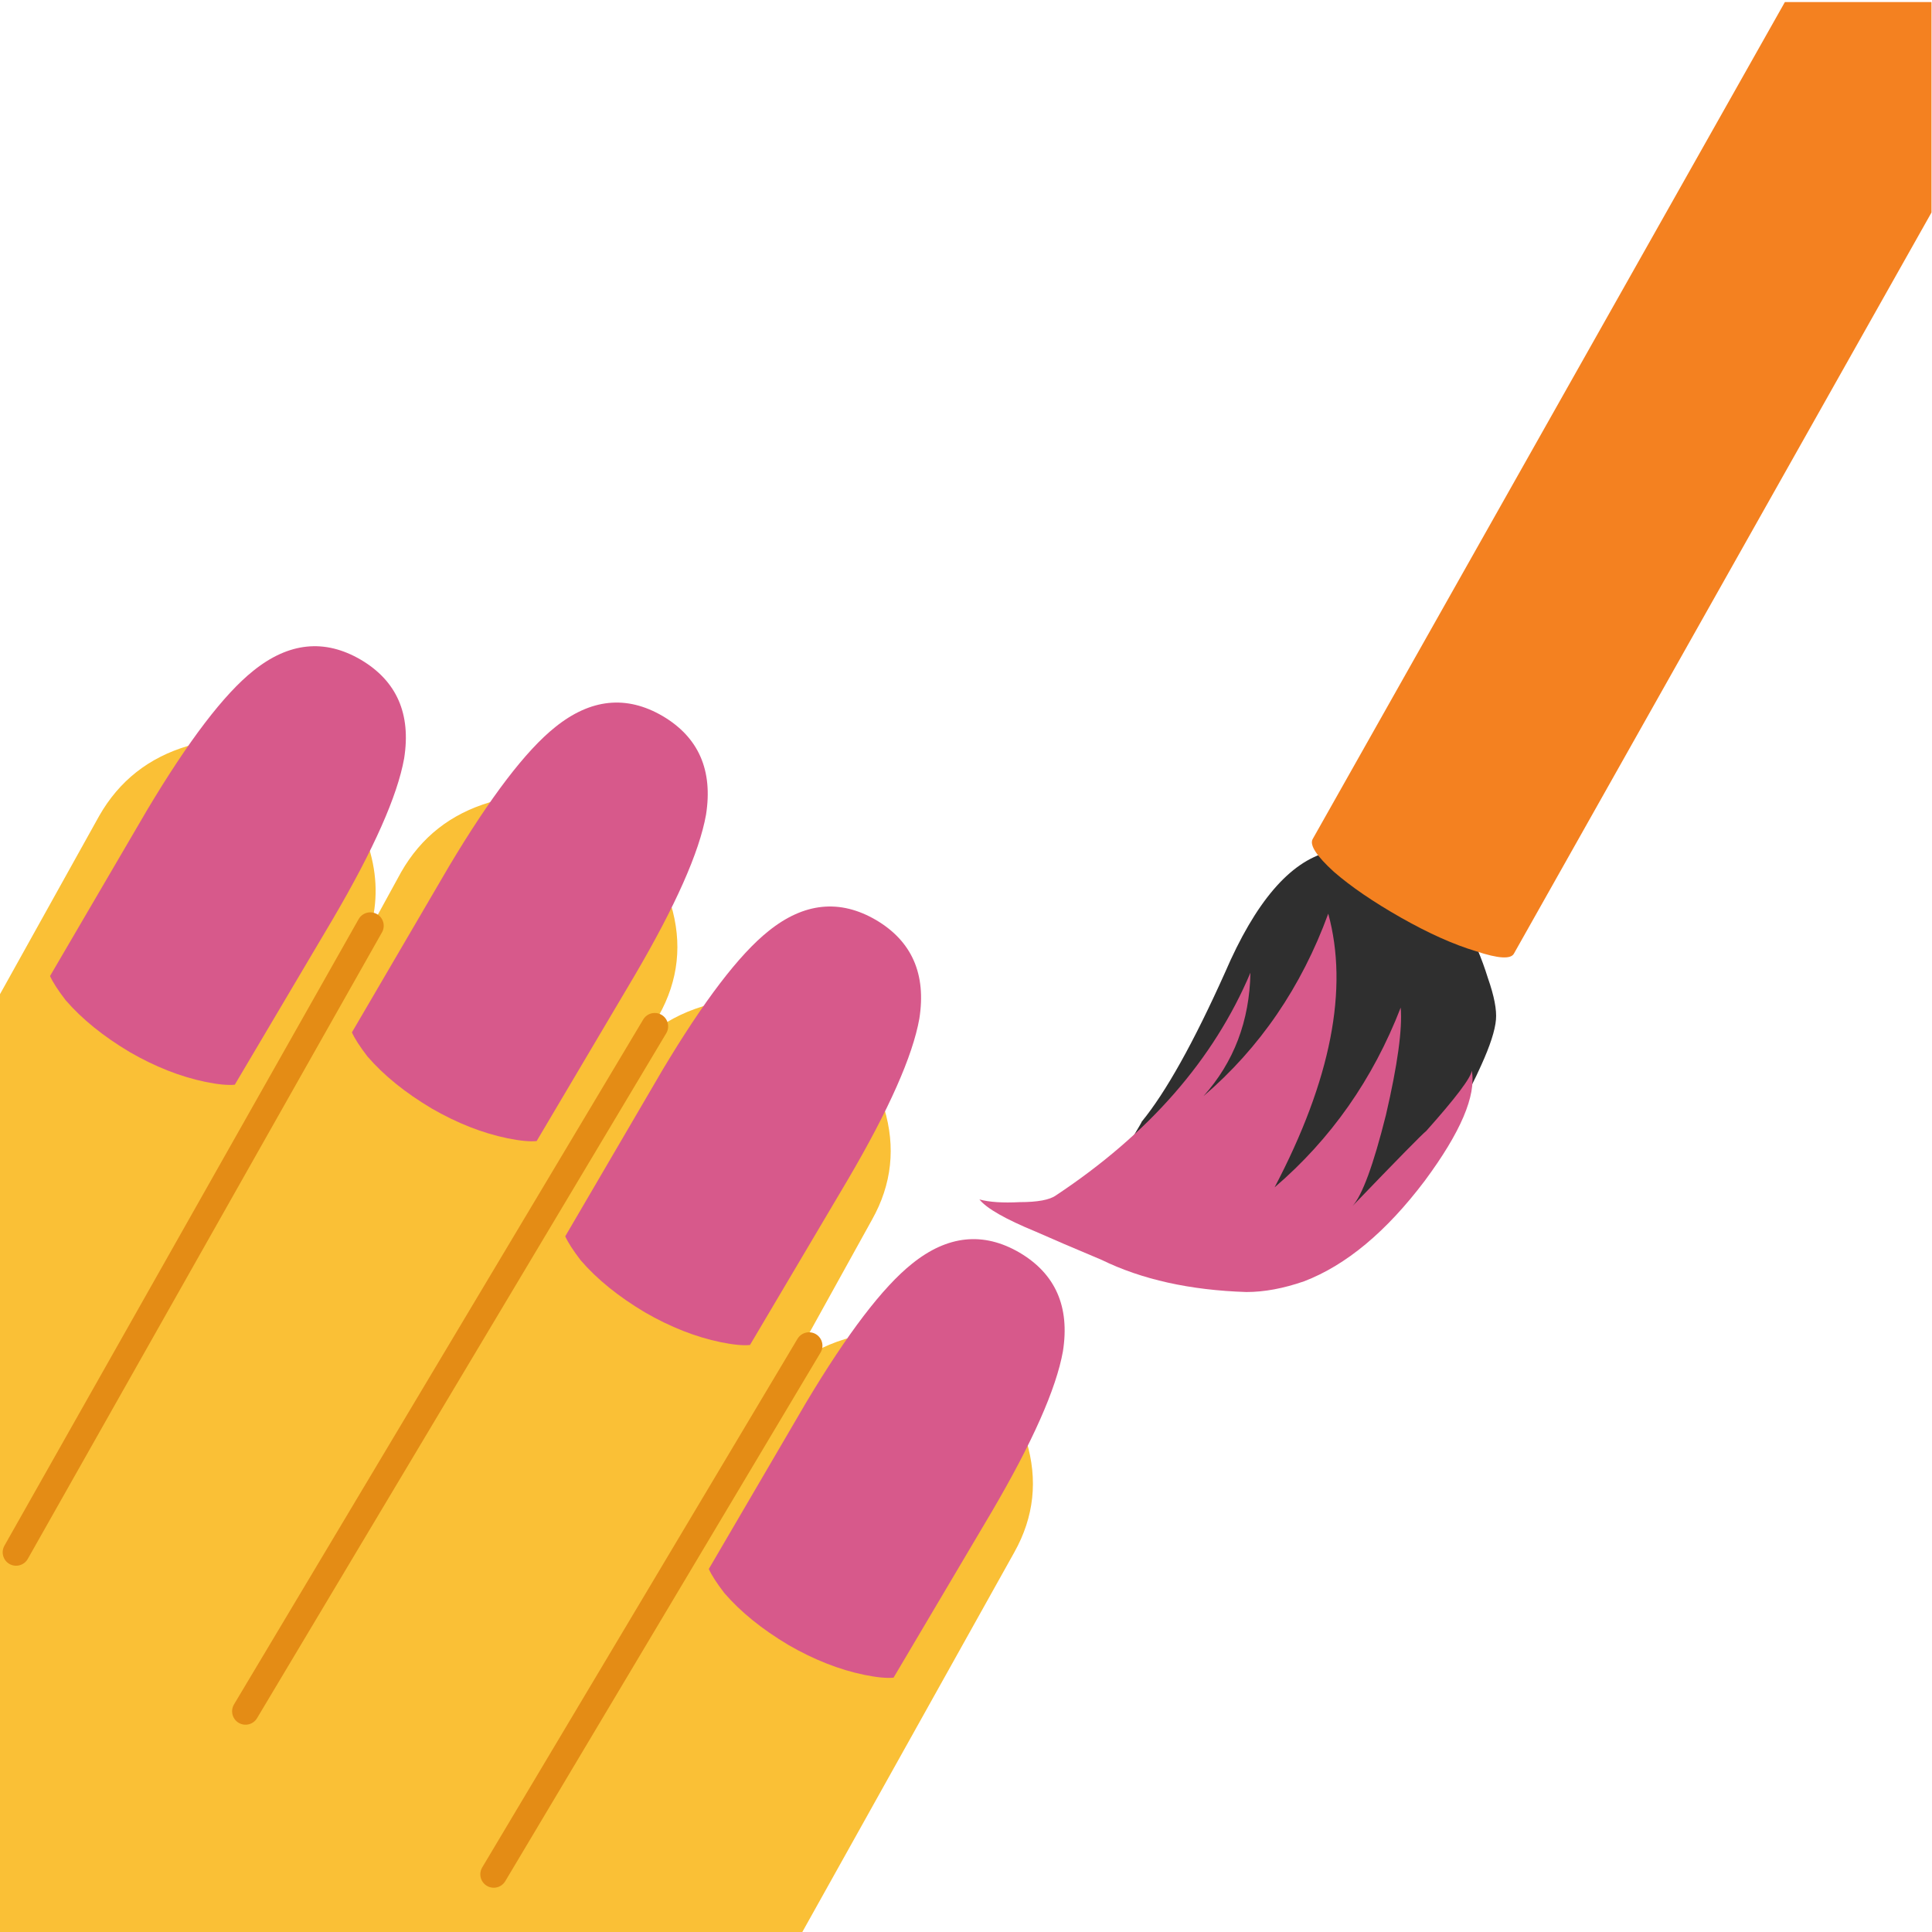
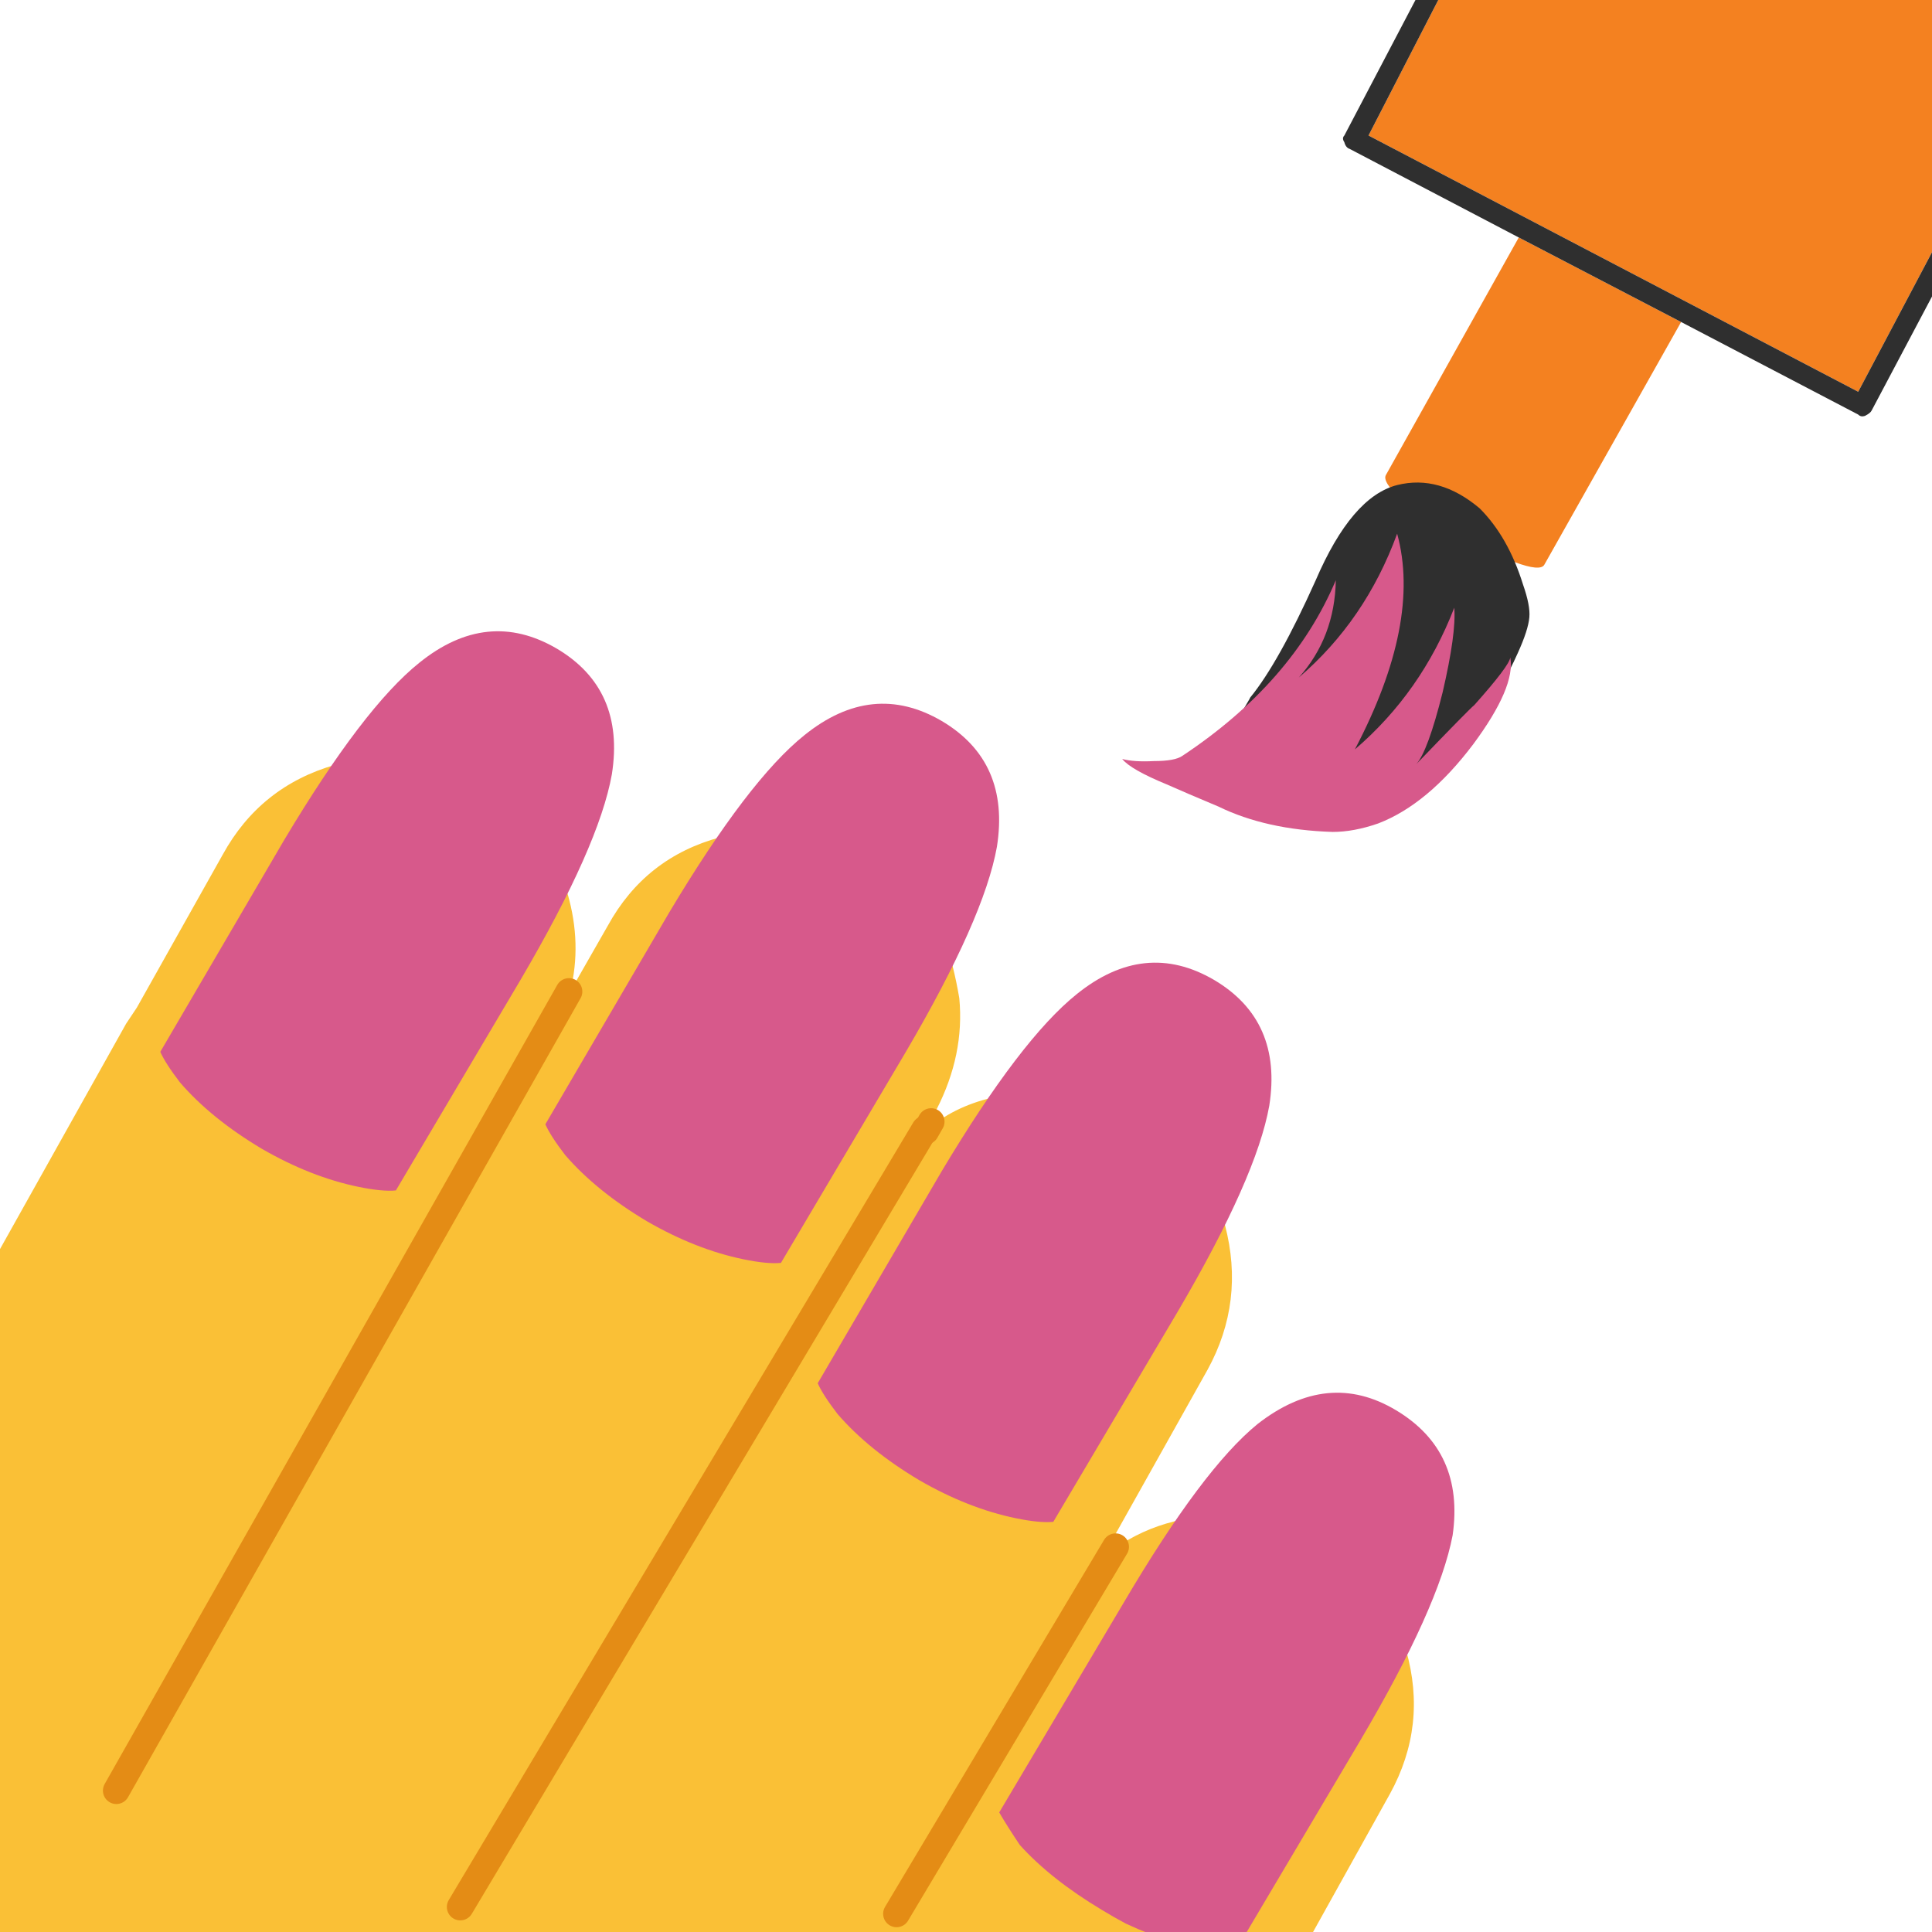
<svg xmlns="http://www.w3.org/2000/svg" xmlns:xlink="http://www.w3.org/1999/xlink" version="1.1" preserveAspectRatio="none" x="0px" y="0px" width="72px" height="72px" viewBox="0 0 72 72">
  <defs>
    <g id="Layer1_0_FILL">
-       <path fill="#FAC036" stroke="none" d=" M 3.7 30.4 L 0 37.05 0 72 29.9 72 37.8 57.85 Q 38.906 55.876 38.25 53.7 37.658 51.515 35.65 50.4 33.683 49.294 31.5 49.9 30.281 50.273 29.4 51.05 L 32.5 45.45 Q 33.606 43.476 32.95 41.3 32.358 39.115 30.35 38 28.383 36.894 26.2 37.5 25.016 37.863 24.15 38.6 L 24.55 37.85 Q 25.656 35.876 25 33.7 24.408 31.515 22.4 30.4 20.433 29.294 18.25 29.9 16.065 30.549 14.95 32.5 L 13.8 34.6 Q 14.221 33.138 13.75 31.6 13.158 29.415 11.15 28.3 9.183 27.194 7 27.8 4.815 28.449 3.7 30.4 Z" />
+       <path fill="#FAC036" stroke="none" d=" M 45.65 45.65 Q 44.85 42.85 42.35 41.45 39.8 40.05 37 40.9 35.5 41.25 34.5 42.15 34.45 42.15 34.35 42.25 L 34.7 41.8 34.9 41.35 Q 35.95 39.3 35.75 37.2 35.65 36.6 35.5 36 34.7 33.15 32.2 31.75 29.65 30.35 26.85 31.2 24.05 31.95 22.65 34.5 L 21.25 36.95 Q 21.693 35.176 21.15 33.3 20.35 30.5 17.85 29.1 15.3 27.7 12.5 28.5 9.7 29.3 8.3 31.85 L 5.1 37.55 Q 4.9 37.85 4.7 38.15 L 0 46.55 0 72.05 48.85 72.15 51.8 66.85 Q 53.2 64.3 52.4 61.5 51.6 58.7 49.1 57.3 48.8 57.15 48.5 57 46.25 55.95 43.75 56.7 42.55 57 41.55 57.7 41.3 57.9 41.05 58.1 L 45 51.05 Q 46.4 48.5 45.65 45.65 Z" />
+       <path fill="#F48120" stroke="none" d=" M 52.25 18.65 Q 53 19.25 54.25 20 55.45 20.65 56.45 20.95 57.4 21.3 57.55 21.05 L 62.65 12 56.6 8.85 51.65 17.7 Q 51.5 17.95 52.25 18.65 M 72 9.4 L 72 0 53.6 0 51 5.05 69.25 14.6 72 9.4 Z" />
+       <path fill="#2F2F2F" stroke="none" d=" M 72 11.05 L 72 9.4 69.25 14.6 51 5.05 53.6 0 52.75 0 50.1 5.05 Q 50 5.15 50.1 5.3 50.15 5.5 50.3 5.55 L 56.6 8.85 62.65 12 69.25 15.45 Q 69.35 15.55 69.5 15.5 69.7 15.4 69.75 15.3 L 72 11.05 Z" />
    </g>
    <g id="Layer1_0_MEMBER_0_FILL">
      <path fill="#2F2F2F" stroke="none" d=" M 55.45 36.45 Q 54.75 34.2 53.4 32.85 51.5 31.25 49.5 31.75 47.35 32.3 45.65 36.25 43.9 40.15 42.55 41.8 42.55 41.85 41.05 44.3 40.3 45.55 39.05 45.6 39.95 46.05 41.05 46.15 42.05 46.3 42.95 46.7 44.15 47.35 44.9 47.6 46.7 48.1 48.1 47.65 49.4 47.25 50.8 45.85 53.8 42.85 55.2 39.7 55.7 38.6 55.75 38 55.8 37.45 55.45 36.45 Z" />
    </g>
-     <g id="An_1F485_SVG_Layer_1__Clip_Group__5_0_Layer1_0_FILL">
-       <path fill="#F48120" stroke="none" d=" M 128 12.25 L 128 2.85 121.45 2.85 100.35 40.25 Q 100.15 40.65 101.3 41.7 102.45 42.7 104.3 43.75 106.15 44.8 107.65 45.25 109.15 45.75 109.35 45.35 L 128 12.25 Z" />
+     <g id="Layer1_0_MEMBER_1_MEMBER_0_FILL">
+       <path fill="#D7598B" stroke="none" d=" M 29.2 68.45 Q 29.4 68.8 29.8 69.4 30.7 70.4 32.2 71.3 32.563 71.52 32.9 71.7 33.263 71.868 33.6 72 L 36.4 72 39.75 66.35 Q 42.05 62.45 42.45 60.35 42.8 57.9 40.8 56.7 38.8 55.5 36.75 57.1 35.15 58.4 32.85 62.3 L 29.2 68.45 Z" />
    </g>
    <g id="Layer1_0_MEMBER_2_MEMBER_0_FILL">
-       <path fill="#D7598B" stroke="none" d=" M 87.75 65.6 Q 89.7 61.9 86.7 58.5 84.25 55.7 77.2 51.9 L 65.9 45.95 Q 65.3 46.25 64.35 47.05 62.55 48.75 61.1 51.45 59.75 54.05 59.35 56.55 59.15 57.8 59.25 58.5 L 70.5 64.5 Q 77.6 68.25 81.35 68.75 85.8 69.25 87.75 65.6 Z" />
+       <path fill="#D7598B" stroke="none" d=" M 81.35 68.75 Q 85.8 69.25 87.75 65.6 89.7 61.9 86.7 58.5 84.25 55.7 77.2 51.9 L 65.9 45.95 Q 65.3 46.25 64.35 47.05 62.55 48.75 61.1 51.45 59.75 54.05 59.35 56.55 59.15 57.8 59.25 58.5 L 70.5 64.5 Q 77.6 68.25 81.35 68.75 Z" />
    </g>
    <g id="Layer1_0_MEMBER_3_MEMBER_0_FILL">
      <path fill="#D7598B" stroke="none" d=" M 81.35 68.75 Q 85.8 69.25 87.75 65.6 89.7 61.9 86.7 58.5 84.25 55.7 77.2 51.9 L 65.9 45.95 Q 65.3 46.25 64.35 47.05 62.55 48.75 61.1 51.45 59.75 54.05 59.35 56.55 59.15 57.8 59.25 58.5 L 70.5 64.5 Q 77.6 68.25 81.35 68.75 Z" />
    </g>
    <g id="Layer1_0_MEMBER_4_MEMBER_0_FILL">
      <path fill="#D7598B" stroke="none" d=" M 81.35 68.75 Q 85.8 69.25 87.75 65.6 89.7 61.9 86.7 58.5 84.25 55.7 77.2 51.9 L 65.9 45.95 Q 65.3 46.25 64.35 47.05 62.55 48.75 61.1 51.45 59.75 54.05 59.35 56.55 59.15 57.8 59.25 58.5 L 70.5 64.5 Q 77.6 68.25 81.35 68.75 Z" />
    </g>
-     <g id="Layer1_0_MEMBER_5_MEMBER_0_FILL">
-       <path fill="#D7598B" stroke="none" d=" M 81.35 68.75 Q 85.8 69.25 87.75 65.6 89.7 61.9 86.7 58.5 84.25 55.7 77.2 51.9 L 65.9 45.95 Q 65.3 46.25 64.35 47.05 62.55 48.75 61.1 51.45 59.75 54.05 59.35 56.55 59.15 57.8 59.25 58.5 L 70.5 64.5 Q 77.6 68.25 81.35 68.75 Z" />
+     <g id="Layer1_0_MEMBER_5_FILL">
+       <path fill="#D7598B" stroke="none" d=" M 46.45 48.15 Q 47.45 48.15 48.6 47.75 50.95 46.85 53.1 44 55.1 41.3 54.85 39.9 54.8 40.3 53.15 42.15 52.95 42.3 50.4 44.95 50.95 44.35 51.65 41.55 52.3 38.75 52.2 37.55 50.65 41.55 47.5 44.25 50.65 38.25 49.5 34.05 48 38.15 44.85 40.85 46.55 38.95 46.6 36.25 44.55 41.1 39.35 44.55 39 44.8 38 44.8 37.05 44.85 36.5 44.7 36.9 45.2 38.6 45.9 39.5 46.3 41.05 46.95 43.3 48.05 46.45 48.15 Z" />
    </g>
-     <g id="Layer1_0_MEMBER_7_FILL">
-       <path fill="#D7598B" stroke="none" d=" M 41.05 46.95 Q 43.3 48.05 46.45 48.15 47.45 48.15 48.6 47.75 50.95 46.85 53.1 44 55.1 41.3 54.85 39.9 54.8 40.3 53.15 42.15 52.95 42.3 50.4 44.95 50.95 44.35 51.65 41.55 52.3 38.75 52.2 37.55 50.65 41.55 47.5 44.25 50.65 38.25 49.5 34.05 48 38.15 44.85 40.85 46.55 38.95 46.6 36.25 44.55 41.1 39.35 44.55 39 44.8 38 44.8 37.05 44.85 36.5 44.7 36.9 45.2 38.6 45.9 39.5 46.3 41.05 46.95 Z" />
-     </g>
-     <path id="Layer1_0_MEMBER_6_1_STROKES" stroke="#E48C15" stroke-width="1" stroke-linejoin="round" stroke-linecap="round" fill="none" d=" M 30.15 50.15 L 18.4 69.85 M 13.8 34.5 L 0.6 57.85 M 24.4 38.25 L 9.15 63.775" />
+     <path id="Layer1_0_1_STROKES" stroke="#E48C15" stroke-width="1" stroke-linejoin="round" stroke-linecap="round" fill="none" d=" M 34.7 41.8 L 34.5 42.15" />
+     <path id="Layer1_0_MEMBER_6_1_STROKES" stroke="#E48C15" stroke-width="1" stroke-linejoin="round" stroke-linecap="round" fill="none" d=" M 41.574 57.692 L 33.412 71.369 M 34.465 42.133 L 17.153 71.114 M 21.202 37 L 4.336 66.778" />
  </defs>
  <g id="Layer_1">
    <g transform="matrix( 1, 0, 0, 1, 0,0) ">
      <use xlink:href="#Layer1_0_FILL" />
+       <use xlink:href="#Layer1_0_1_STROKES" />
    </g>
-     <g transform="matrix( 1, 0, 0, 1, 0,0) ">
+     <g transform="matrix( 0.7882385, 0, 0, 0.7882385, 13.05,-6.95) ">
      <use xlink:href="#Layer1_0_MEMBER_0_FILL" />
    </g>
-     <g transform="matrix( 0.8342285, 0, 0, 0.8342285, -34.8,-2.3) ">
-       <g id="Camada_1" />
-       <g id="MergedLayer_1">
-         <g transform="matrix( 1, 0, 0, 1, 0,0) ">
-           <use xlink:href="#An_1F485_SVG_Layer_1__Clip_Group__5_0_Layer1_0_FILL" />
-         </g>
-       </g>
-       <g id="Camada_4" />
+     <g transform="matrix( 1.275284, 0, 0, 1.275284, 0,-19.75) ">
+       <use xlink:href="#Layer1_0_MEMBER_1_MEMBER_0_FILL" />
    </g>
-     <g transform="matrix( 0.0249939, -0.5618744, 0.5618744, 0.0249939, -1.05,94.35) ">
+     <g transform="matrix( 0.03189087, -0.7164764, 0.7164764, 0.03189087, -4.55,97.3) ">
      <use xlink:href="#Layer1_0_MEMBER_2_MEMBER_0_FILL" />
    </g>
-     <g transform="matrix( 0.02500916, -0.5618439, 0.5618439, 0.02500916, -6.4,81.95) ">
+     <g transform="matrix( 0.03189087, -0.7164764, 0.7164764, 0.03189087, -14.7,87.65) ">
      <use xlink:href="#Layer1_0_MEMBER_3_MEMBER_0_FILL" />
    </g>
-     <g transform="matrix( 0.02500916, -0.5618439, 0.5618439, 0.02500916, -14.35,74.35) ">
+     <g transform="matrix( 0.03189087, -0.7164764, 0.7164764, 0.03189087, -29.05,84.95) ">
      <use xlink:href="#Layer1_0_MEMBER_4_MEMBER_0_FILL" />
    </g>
-     <g transform="matrix( 0.02500916, -0.5618439, 0.5618439, 0.02500916, -25.6,72.25) ">
-       <use xlink:href="#Layer1_0_MEMBER_5_MEMBER_0_FILL" />
+     <g transform="matrix( 0.7882385, 0, 0, 0.7882385, 13.05,-6.95) ">
+       <use xlink:href="#Layer1_0_MEMBER_5_FILL" />
    </g>
-     <g transform="matrix( 1, 0, 0, 1, 0,0) ">
-       <use xlink:href="#Layer1_0_MEMBER_6_1_STROKES" />
-     </g>
-     <g transform="matrix( 1, 0, 0, 1, 0,0) ">
-       <use xlink:href="#Layer1_0_MEMBER_7_FILL" />
+     <g transform="matrix( 1.275284, 0, 0, 1.275284, 0,-19.75) ">
+       <use xlink:href="#Layer1_0_MEMBER_6_1_STROKES" transform="matrix( 0.7841339, 0, 0, 0.7841339, 0,15.45) " />
    </g>
  </g>
  <g id="Camada_2" />
</svg>
